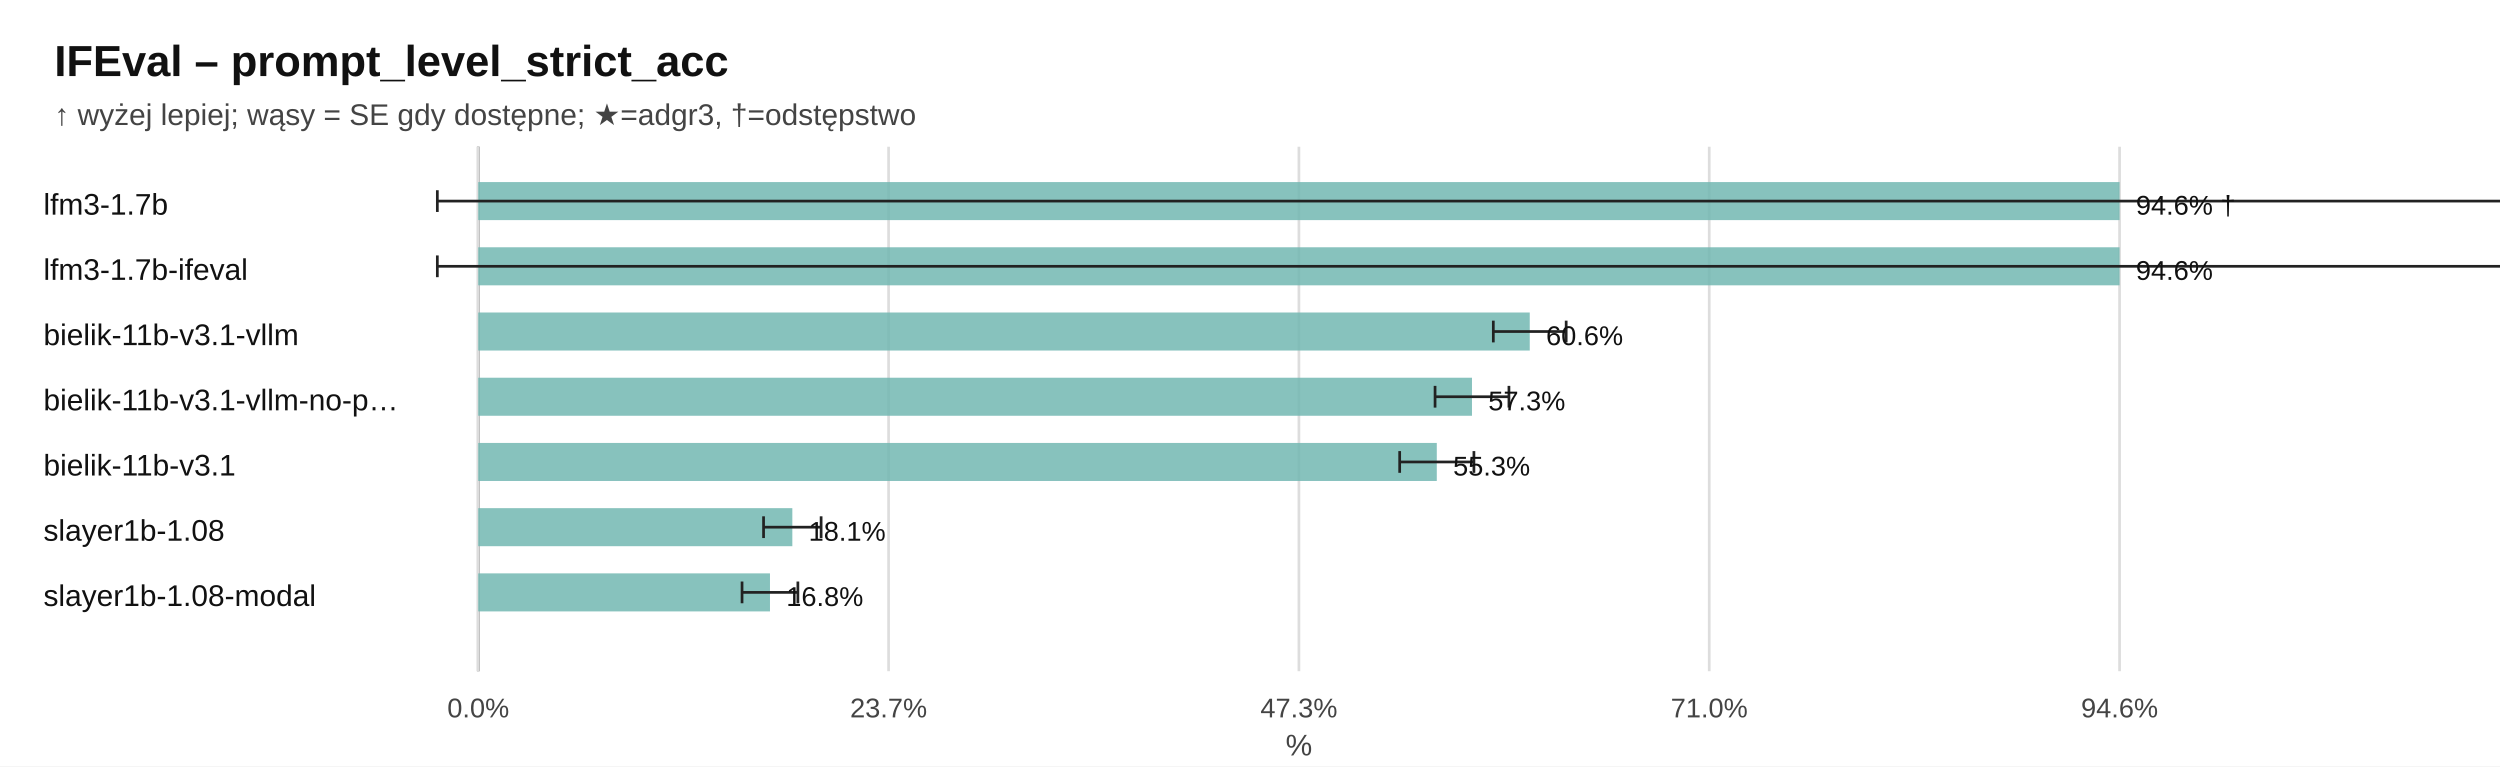
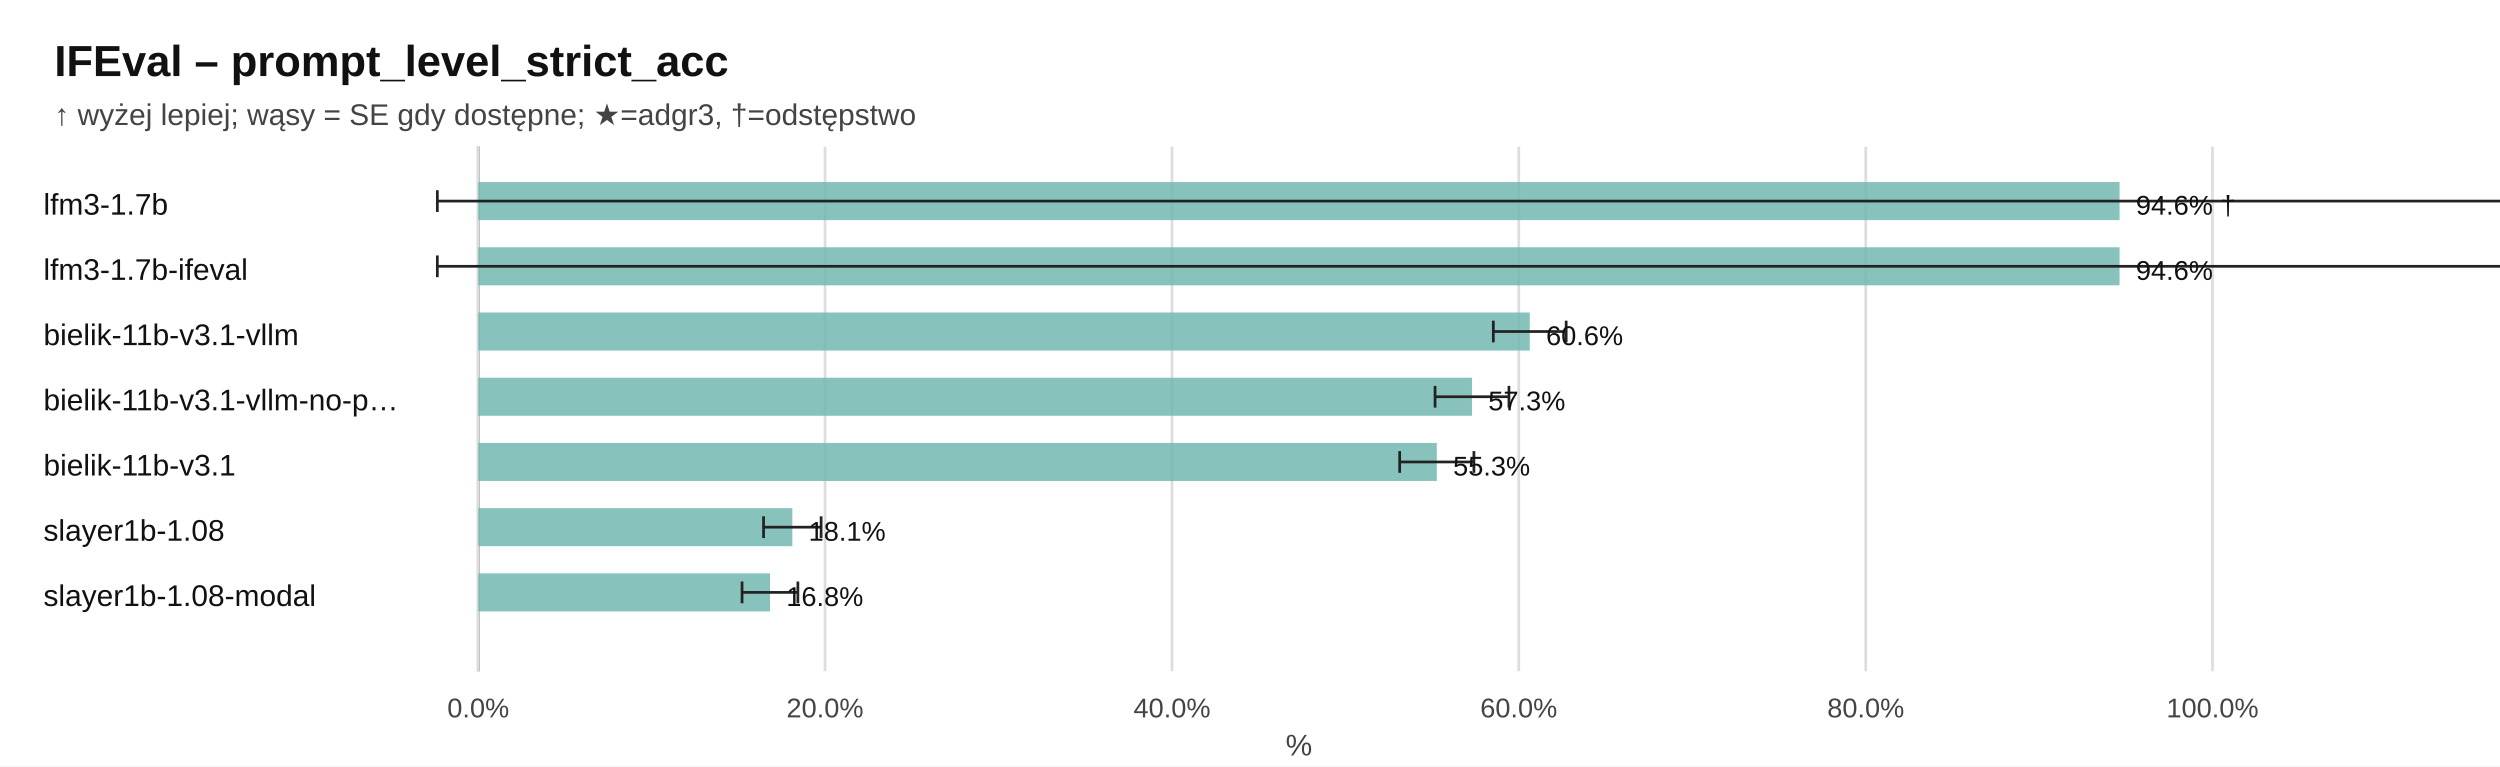
<svg xmlns="http://www.w3.org/2000/svg" width="920" height="282" viewBox="0 0 920 282" font-family="Arial, sans-serif">
  <rect width="100%" height="100%" fill="white" />
  <text x="20" y="28" font-size="16" font-weight="bold" fill="#111">IFEval – prompt_level_strict_acc</text>
  <text x="20" y="46" font-size="11" fill="#444">↑ wyżej lepiej; wąsy = SE gdy dostępne; ★=adgr3, †=odstępstwo</text>
  <line x1="176" y1="54" x2="176" y2="247" stroke="#555" />
  <line x1="176.0" y1="54" x2="176.0" y2="247" stroke="#ddd" />
  <text x="176.0" y="264" font-size="10" text-anchor="middle" fill="#444">0.0%</text>
-   <line x1="327.0" y1="54" x2="327.0" y2="247" stroke="#ddd" />
-   <text x="327.0" y="264" font-size="10" text-anchor="middle" fill="#444">23.7%</text>
-   <line x1="478.0" y1="54" x2="478.0" y2="247" stroke="#ddd" />
-   <text x="478.0" y="264" font-size="10" text-anchor="middle" fill="#444">47.3%</text>
-   <line x1="629.0" y1="54" x2="629.0" y2="247" stroke="#ddd" />
-   <text x="629.0" y="264" font-size="10" text-anchor="middle" fill="#444">71.0%</text>
-   <line x1="780.0" y1="54" x2="780.0" y2="247" stroke="#ddd" />
-   <text x="780.0" y="264" font-size="10" text-anchor="middle" fill="#444">94.6%</text>
+   <line x1="303.6" y1="54" x2="303.6" y2="247" stroke="#ddd" />
+   <text x="303.6" y="264" font-size="10" text-anchor="middle" fill="#444">20.0%</text>
+   <line x1="431.3" y1="54" x2="431.3" y2="247" stroke="#ddd" />
+   <text x="431.3" y="264" font-size="10" text-anchor="middle" fill="#444">40.0%</text>
+   <line x1="558.9" y1="54" x2="558.9" y2="247" stroke="#ddd" />
+   <text x="558.9" y="264" font-size="10" text-anchor="middle" fill="#444">60.0%</text>
+   <line x1="686.6" y1="54" x2="686.6" y2="247" stroke="#ddd" />
+   <text x="686.6" y="264" font-size="10" text-anchor="middle" fill="#444">80.0%</text>
+   <line x1="814.2" y1="54" x2="814.2" y2="247" stroke="#ddd" />
+   <text x="814.2" y="264" font-size="10" text-anchor="middle" fill="#444">100.0%</text>
  <text x="478.0" y="278" font-size="11" text-anchor="middle" fill="#444">%</text>
  <text x="16" y="79" font-size="11" fill="#111">lfm3-1.7b</text>
  <rect x="176" y="67" width="604.00" height="14" fill="#72b7b2" opacity="0.85" />
  <line x1="160.94" y1="74" x2="1399.06" y2="74" stroke="#222" />
  <line x1="160.94" y1="70" x2="160.94" y2="78" stroke="#222" />
  <line x1="1399.06" y1="70" x2="1399.06" y2="78" stroke="#222" />
  <text x="786.00" y="79" font-size="10" fill="#111">94.6% †</text>
  <text x="16" y="103" font-size="11" fill="#111">lfm3-1.7b-ifeval</text>
  <rect x="176" y="91" width="604.00" height="14" fill="#72b7b2" opacity="0.85" />
  <line x1="160.94" y1="98" x2="1399.06" y2="98" stroke="#222" />
  <line x1="160.94" y1="94" x2="160.94" y2="102" stroke="#222" />
  <line x1="1399.06" y1="94" x2="1399.06" y2="102" stroke="#222" />
  <text x="786.00" y="103" font-size="10" fill="#111">94.6%</text>
  <text x="16" y="127" font-size="11" fill="#111">bielik-11b-v3.1-vllm</text>
  <rect x="176" y="115" width="386.95" height="14" fill="#72b7b2" opacity="0.85" />
  <line x1="549.54" y1="122" x2="576.35" y2="122" stroke="#222" />
  <line x1="549.54" y1="118" x2="549.54" y2="126" stroke="#222" />
  <line x1="576.35" y1="118" x2="576.35" y2="126" stroke="#222" />
  <text x="568.95" y="127" font-size="10" fill="#111">60.6%</text>
  <text x="16" y="151" font-size="11" fill="#111">bielik-11b-v3.1-vllm-no-p…</text>
  <rect x="176" y="139" width="365.69" height="14" fill="#72b7b2" opacity="0.85" />
  <line x1="528.10" y1="146" x2="555.29" y2="146" stroke="#222" />
  <line x1="528.10" y1="142" x2="528.10" y2="150" stroke="#222" />
  <line x1="555.29" y1="142" x2="555.29" y2="150" stroke="#222" />
  <text x="547.69" y="151" font-size="10" fill="#111">57.3%</text>
  <text x="16" y="175" font-size="11" fill="#111">bielik-11b-v3.1</text>
  <rect x="176" y="163" width="352.74" height="14" fill="#72b7b2" opacity="0.85" />
  <line x1="515.08" y1="170" x2="542.40" y2="170" stroke="#222" />
  <line x1="515.08" y1="166" x2="515.08" y2="174" stroke="#222" />
  <line x1="542.40" y1="166" x2="542.40" y2="174" stroke="#222" />
  <text x="534.74" y="175" font-size="10" fill="#111">55.3%</text>
  <text x="16" y="199" font-size="11" fill="#111">slayer1b-1.08</text>
  <rect x="176" y="187" width="115.58" height="14" fill="#72b7b2" opacity="0.85" />
  <line x1="280.99" y1="194" x2="302.17" y2="194" stroke="#222" />
  <line x1="280.99" y1="190" x2="280.99" y2="198" stroke="#222" />
  <line x1="302.17" y1="190" x2="302.17" y2="198" stroke="#222" />
  <text x="297.58" y="199" font-size="10" fill="#111">18.1%</text>
  <text x="16" y="223" font-size="11" fill="#111">slayer1b-1.08-modal</text>
  <rect x="176" y="211" width="107.35" height="14" fill="#72b7b2" opacity="0.85" />
  <line x1="273.07" y1="218" x2="293.62" y2="218" stroke="#222" />
  <line x1="273.07" y1="214" x2="273.07" y2="222" stroke="#222" />
  <line x1="293.62" y1="214" x2="293.62" y2="222" stroke="#222" />
  <text x="289.35" y="223" font-size="10" fill="#111">16.8%</text>
</svg>
